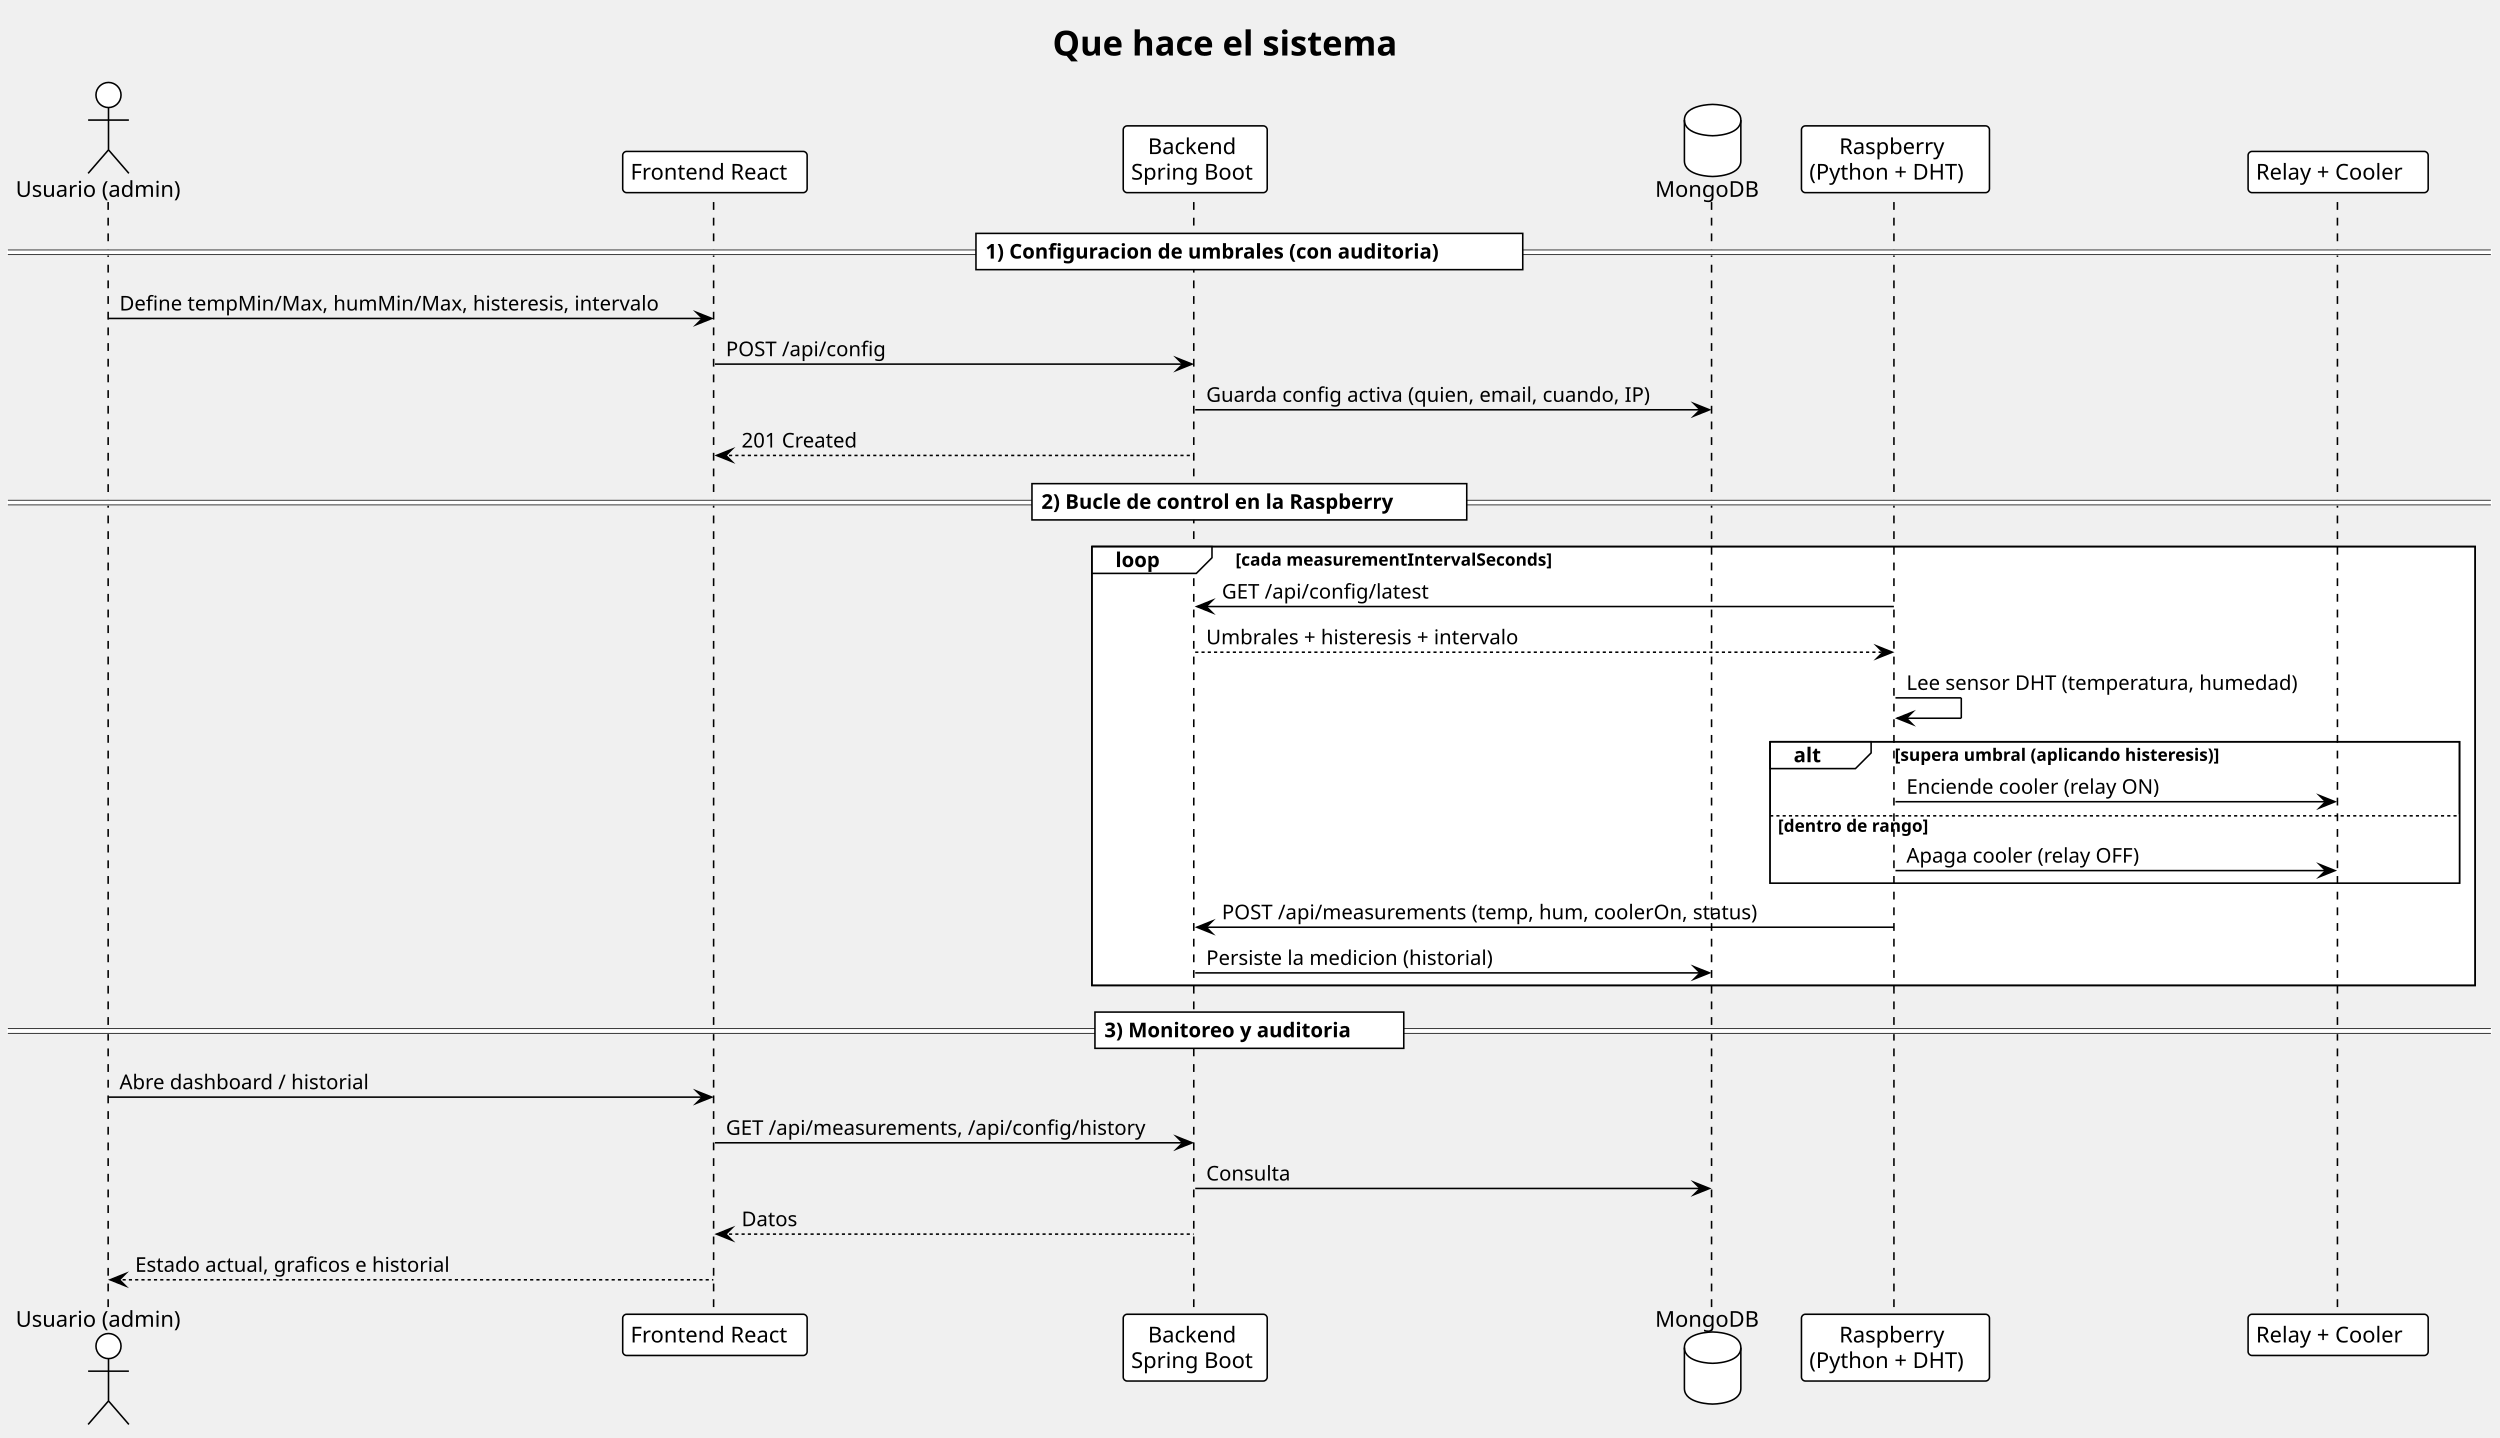
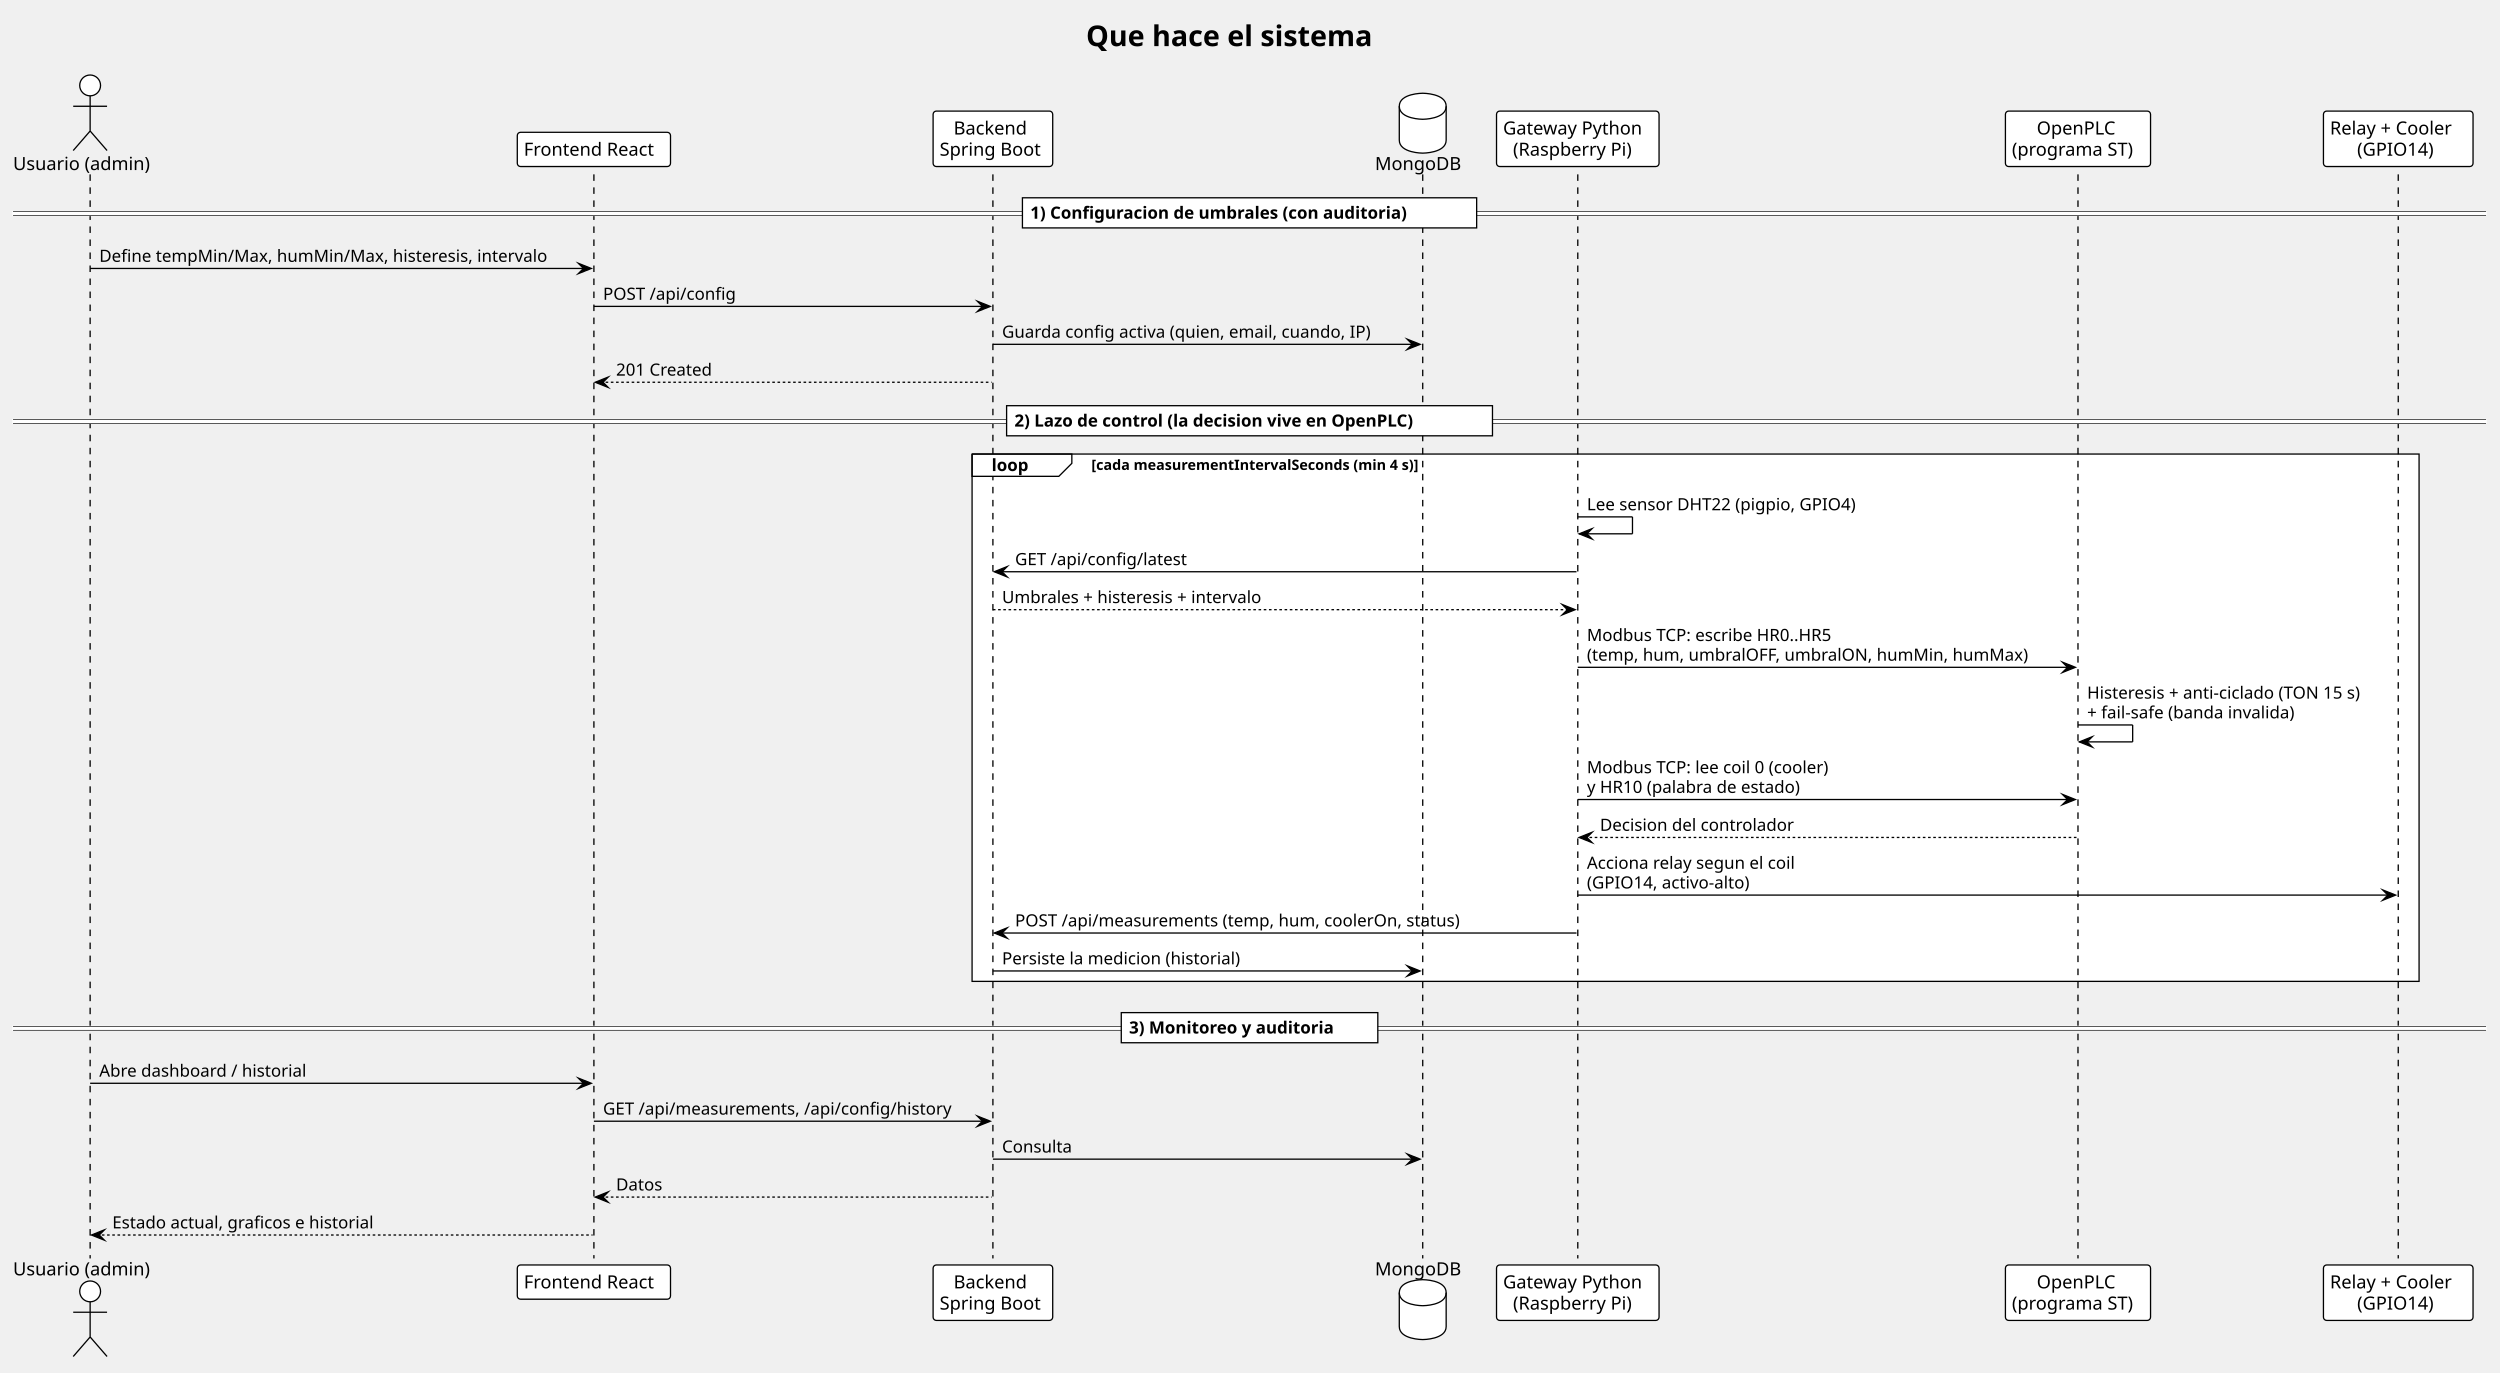
- <svg xmlns="http://www.w3.org/2000/svg" version="1.1" data-diagram-type="SEQUENCE" style="width:1595px;height:917px;background:#FFFFFF;" width="1595px" height="917px" viewBox="0 0 1595 917" zoomAndPan="magnify" preserveAspectRatio="none" contentStyleType="text/css">
+ <svg xmlns="http://www.w3.org/2000/svg" version="1.1" data-diagram-type="SEQUENCE" style="width:1920px;height:1054px;background:#FFFFFF;" width="1920px" height="1054px" viewBox="0 0 1920 1054" zoomAndPan="magnify" preserveAspectRatio="none" contentStyleType="text/css">
  <defs />
-   <g>
+   <g font-family="sans-serif" lengthAdjust="spacing">
    <g class="title" data-source-line="5">
-       <text x="671.523" y="35.421" fill="#000000" font-size="22" lengthAdjust="spacing" textLength="250.132" font-weight="700" font-family="Verdana">Que hace el sistema</text>
+       <text x="834.083" y="35.421" fill="#000" font-size="22" textLength="250.132" font-weight="700" font-family="Verdana">Que hace el sistema</text>
    </g>
-     <rect x="696.624" y="348.703" width="882.553" height="280" fill="#FFFFFF" style="stroke:#000000;stroke-width:1;" />
-     <rect x="1129.331" y="473.234" width="439.846" height="90.203" fill="#FFFFFF" style="stroke:#000000;stroke-width:1;" />
-     <rect x="1129.331" y="519.5" width="439.846" height="43.938" fill="#FFFFFF" style="stroke:none;stroke-width:1;" />
-     <g class="participant-lifeline" data-qualified-name="U" data-entity-uid="part1" id="part1-lifeline" data-source-line="7">
-       <g>
-         <rect x="65.222" y="128.906" width="8" height="705.594" fill="#000000" fill-opacity="0" />
-         <line x1="69" y1="128.906" x2="69" y2="834.5" style="stroke:#000000;stroke-width:1;stroke-dasharray:5,5;" />
-       </g>
+     <rect x="746.55" y="348.703" width="1111.301" height="404.992" fill="#FFF" style="stroke:#FFF;stroke-width:1;" />
+     <g>
+       <rect x="65.722" y="133.906" width="8" height="832.586" fill="#000" fill-opacity="0" />
+       <line x1="69.222" y1="133.906" x2="69.222" y2="966.492" style="stroke:#000;stroke-width:1;stroke-dasharray:5,5;" />
    </g>
-     <g class="participant-lifeline" data-qualified-name="FE" data-entity-uid="part2" id="part2-lifeline" data-source-line="8">
-       <g>
-         <rect x="452.118" y="128.906" width="8" height="705.594" fill="#000000" fill-opacity="0" />
-         <line x1="455.285" y1="128.906" x2="455.285" y2="834.5" style="stroke:#000000;stroke-width:1;stroke-dasharray:5,5;" />
-       </g>
+     <g>
+       <rect x="452.618" y="133.906" width="8" height="832.586" fill="#000" fill-opacity="0" />
+       <line x1="456.118" y1="133.906" x2="456.118" y2="966.492" style="stroke:#000;stroke-width:1;stroke-dasharray:5,5;" />
    </g>
-     <g class="participant-lifeline" data-qualified-name="API" data-entity-uid="part3" id="part3-lifeline" data-source-line="9">
-       <g>
-         <rect x="758.55" y="128.906" width="8" height="705.594" fill="#000000" fill-opacity="0" />
-         <line x1="761.624" y1="128.906" x2="761.624" y2="834.5" style="stroke:#000000;stroke-width:1;stroke-dasharray:5,5;" />
-       </g>
+     <g>
+       <rect x="759.05" y="133.906" width="8" height="832.586" fill="#000" fill-opacity="0" />
+       <line x1="762.55" y1="133.906" x2="762.55" y2="966.492" style="stroke:#000;stroke-width:1;stroke-dasharray:5,5;" />
    </g>
-     <g class="participant-lifeline" data-qualified-name="DB" data-entity-uid="part4" id="part4-lifeline" data-source-line="10">
-       <g>
-         <rect x="1088.653" y="128.906" width="8" height="705.594" fill="#000000" fill-opacity="0" />
-         <line x1="1091.976" y1="128.906" x2="1091.976" y2="834.5" style="stroke:#000000;stroke-width:1;stroke-dasharray:5,5;" />
-       </g>
+     <g>
+       <rect x="1089.153" y="133.906" width="8" height="832.586" fill="#000" fill-opacity="0" />
+       <line x1="1092.653" y1="133.906" x2="1092.653" y2="966.492" style="stroke:#000;stroke-width:1;stroke-dasharray:5,5;" />
    </g>
-     <g class="participant-lifeline" data-qualified-name="RPi" data-entity-uid="part5" id="part5-lifeline" data-source-line="11">
-       <g>
-         <rect x="1205.302" y="128.906" width="8" height="705.594" fill="#000000" fill-opacity="0" />
-         <line x1="1208.331" y1="128.906" x2="1208.331" y2="834.5" style="stroke:#000000;stroke-width:1;stroke-dasharray:5,5;" />
-       </g>
+     <g>
+       <rect x="1208.242" y="133.906" width="8" height="832.586" fill="#000" fill-opacity="0" />
+       <line x1="1211.742" y1="133.906" x2="1211.742" y2="966.492" style="stroke:#000;stroke-width:1;stroke-dasharray:5,5;" />
    </g>
-     <g class="participant-lifeline" data-qualified-name="HW" data-entity-uid="part6" id="part6-lifeline" data-source-line="12">
-       <g>
-         <rect x="1487.731" y="128.906" width="8" height="705.594" fill="#000000" fill-opacity="0" />
-         <line x1="1491.286" y1="128.906" x2="1491.286" y2="834.5" style="stroke:#000000;stroke-width:1;stroke-dasharray:5,5;" />
-       </g>
+     <g>
+       <rect x="1592.389" y="133.906" width="8" height="832.586" fill="#000" fill-opacity="0" />
+       <line x1="1595.889" y1="133.906" x2="1595.889" y2="966.492" style="stroke:#000;stroke-width:1;stroke-dasharray:5,5;" />
    </g>
-     <g class="participant participant-head" data-qualified-name="U" data-entity-uid="part1" id="part1-head" data-source-line="7">
-       <text x="10" y="125.605" fill="#000000" font-size="14" lengthAdjust="spacing" textLength="112.444" font-family="Verdana">Usuario (admin)</text>
-       <ellipse cx="69.222" cy="60.609" rx="8" ry="8" fill="#FFFFFF" style="stroke:#000000;stroke-width:1;" />
-       <path d="M69.222,68.609 L69.222,95.609 M56.222,76.609 L82.222,76.609 M69.222,95.609 L56.222,110.609 M69.222,95.609 L82.222,110.609" style="stroke:#000000;stroke-width:1;" fill="none" />
+     <g>
+       <rect x="1838.352" y="133.906" width="8" height="832.586" fill="#000" fill-opacity="0" />
+       <line x1="1841.852" y1="133.906" x2="1841.852" y2="966.492" style="stroke:#000;stroke-width:1;stroke-dasharray:5,5;" />
    </g>
-     <g class="participant participant-tail" data-qualified-name="U" data-entity-uid="part1" id="part1-tail" data-source-line="7">
-       <text x="10" y="846.495" fill="#000000" font-size="14" lengthAdjust="spacing" textLength="112.444" font-family="Verdana">Usuario (admin)</text>
-       <ellipse cx="69.222" cy="858.797" rx="8" ry="8" fill="#FFFFFF" style="stroke:#000000;stroke-width:1;" />
-       <path d="M69.222,866.797 L69.222,893.797 M56.222,874.797 L82.222,874.797 M69.222,893.797 L56.222,908.797 M69.222,893.797 L82.222,908.797" style="stroke:#000000;stroke-width:1;" fill="none" />
-     </g>
-     <g class="participant participant-head" data-qualified-name="FE" data-entity-uid="part2" id="part2-head" data-source-line="8">
-       <rect x="397.285" y="96.609" width="117.666" height="26.297" fill="#FFFFFF" style="stroke:#000000;stroke-width:1;" rx="2.5" ry="2.5" />
-       <text x="402.285" y="114.605" fill="#000000" font-size="14" lengthAdjust="spacing" textLength="107.666" font-family="Verdana">Frontend React</text>
-     </g>
-     <g class="participant participant-tail" data-qualified-name="FE" data-entity-uid="part2" id="part2-tail" data-source-line="8">
-       <rect x="397.285" y="838.5" width="117.666" height="26.297" fill="#FFFFFF" style="stroke:#000000;stroke-width:1;" rx="2.5" ry="2.5" />
-       <text x="402.285" y="856.495" fill="#000000" font-size="14" lengthAdjust="spacing" textLength="107.666" font-family="Verdana">Frontend React</text>
-     </g>
-     <g class="participant participant-head" data-qualified-name="API" data-entity-uid="part3" id="part3-head" data-source-line="9">
-       <rect x="716.624" y="80.312" width="91.853" height="42.594" fill="#FFFFFF" style="stroke:#000000;stroke-width:1;" rx="2.5" ry="2.5" />
-       <text x="732.37" y="98.308" fill="#000000" font-size="14" lengthAdjust="spacing" textLength="60.361" font-family="Verdana">Backend</text>
-       <text x="721.624" y="114.605" fill="#000000" font-size="14" lengthAdjust="spacing" textLength="81.853" font-family="Verdana">Spring Boot</text>
-     </g>
-     <g class="participant participant-tail" data-qualified-name="API" data-entity-uid="part3" id="part3-tail" data-source-line="9">
-       <rect x="716.624" y="838.5" width="91.853" height="42.594" fill="#FFFFFF" style="stroke:#000000;stroke-width:1;" rx="2.5" ry="2.5" />
-       <text x="732.37" y="856.495" fill="#000000" font-size="14" lengthAdjust="spacing" textLength="60.361" font-family="Verdana">Backend</text>
-       <text x="721.624" y="872.792" fill="#000000" font-size="14" lengthAdjust="spacing" textLength="81.853" font-family="Verdana">Spring Boot</text>
-     </g>
-     <g class="participant participant-head" data-qualified-name="DB" data-entity-uid="part4" id="part4-head" data-source-line="10">
-       <text x="1055.976" y="125.605" fill="#000000" font-size="14" lengthAdjust="spacing" textLength="67.355" font-family="Verdana">MongoDB</text>
-       <path d="M1074.653,76.609 C1074.653,66.609 1092.653,66.609 1092.653,66.609 C1092.653,66.609 1110.653,66.609 1110.653,76.609 L1110.653,102.609 C1110.653,112.609 1092.653,112.609 1092.653,112.609 C1092.653,112.609 1074.653,112.609 1074.653,102.609 L1074.653,76.609" style="stroke:#000000;stroke-width:1;" fill="#FFFFFF" />
-       <path d="M1074.653,76.609 C1074.653,86.609 1092.653,86.609 1092.653,86.609 C1092.653,86.609 1110.653,86.609 1110.653,76.609" style="stroke:#000000;stroke-width:1;" fill="none" />
-     </g>
-     <g class="participant participant-tail" data-qualified-name="DB" data-entity-uid="part4" id="part4-tail" data-source-line="10">
-       <text x="1055.976" y="846.495" fill="#000000" font-size="14" lengthAdjust="spacing" textLength="67.355" font-family="Verdana">MongoDB</text>
-       <path d="M1074.653,859.797 C1074.653,849.797 1092.653,849.797 1092.653,849.797 C1092.653,849.797 1110.653,849.797 1110.653,859.797 L1110.653,885.797 C1110.653,895.797 1092.653,895.797 1092.653,895.797 C1092.653,895.797 1074.653,895.797 1074.653,885.797 L1074.653,859.797" style="stroke:#000000;stroke-width:1;" fill="#FFFFFF" />
-       <path d="M1074.653,859.797 C1074.653,869.797 1092.653,869.797 1092.653,869.797 C1092.653,869.797 1110.653,869.797 1110.653,859.797" style="stroke:#000000;stroke-width:1;" fill="none" />
-     </g>
-     <g class="participant participant-head" data-qualified-name="RPi" data-entity-uid="part5" id="part5-head" data-source-line="11">
-       <rect x="1149.331" y="80.312" width="119.942" height="42.594" fill="#FFFFFF" style="stroke:#000000;stroke-width:1;" rx="2.5" ry="2.5" />
-       <text x="1173.41" y="98.308" fill="#000000" font-size="14" lengthAdjust="spacing" textLength="71.784" font-family="Verdana">Raspberry</text>
-       <text x="1154.331" y="114.605" fill="#000000" font-size="14" lengthAdjust="spacing" textLength="109.942" font-family="Verdana">(Python + DHT)</text>
-     </g>
-     <g class="participant participant-tail" data-qualified-name="RPi" data-entity-uid="part5" id="part5-tail" data-source-line="11">
-       <rect x="1149.331" y="838.5" width="119.942" height="42.594" fill="#FFFFFF" style="stroke:#000000;stroke-width:1;" rx="2.5" ry="2.5" />
-       <text x="1173.41" y="856.495" fill="#000000" font-size="14" lengthAdjust="spacing" textLength="71.784" font-family="Verdana">Raspberry</text>
-       <text x="1154.331" y="872.792" fill="#000000" font-size="14" lengthAdjust="spacing" textLength="109.942" font-family="Verdana">(Python + DHT)</text>
-     </g>
-     <g class="participant participant-head" data-qualified-name="HW" data-entity-uid="part6" id="part6-head" data-source-line="12">
-       <rect x="1434.286" y="96.609" width="114.891" height="26.297" fill="#FFFFFF" style="stroke:#000000;stroke-width:1;" rx="2.5" ry="2.5" />
-       <text x="1439.286" y="114.605" fill="#000000" font-size="14" lengthAdjust="spacing" textLength="104.891" font-family="Verdana">Relay + Cooler</text>
-     </g>
-     <g class="participant participant-tail" data-qualified-name="HW" data-entity-uid="part6" id="part6-tail" data-source-line="12">
-       <rect x="1434.286" y="838.5" width="114.891" height="26.297" fill="#FFFFFF" style="stroke:#000000;stroke-width:1;" rx="2.5" ry="2.5" />
-       <text x="1439.286" y="856.495" fill="#000000" font-size="14" lengthAdjust="spacing" textLength="104.891" font-family="Verdana">Relay + Cooler</text>
-     </g>
-     <rect x="5" y="159.473" width="1584.177" height="3" fill="#FFFFFF" style="stroke:#FFFFFF;stroke-width:1;" />
-     <line x1="5" y1="159.473" x2="1589.177" y2="159.473" style="stroke:#000000;stroke-width:0.5;" />
-     <line x1="5" y1="162.473" x2="1589.177" y2="162.473" style="stroke:#000000;stroke-width:0.5;" />
-     <rect x="622.666" y="148.906" width="348.845" height="23.133" fill="#FFFFFF" style="stroke:#000000;stroke-width:1;" />
-     <text x="628.666" y="164.973" fill="#000000" font-size="13" lengthAdjust="spacing" textLength="330.319" font-weight="700" font-family="Verdana">1) Configuracion de umbrales (con auditoria)</text>
-     <g class="message" data-entity-1="part1" data-entity-2="part2" id="msg1" data-source-line="15">
-       <polygon points="444.118,199.172,454.118,203.172,444.118,207.172,448.118,203.172" fill="#000000" style="stroke:#000000;stroke-width:1;stroke-linejoin:miter;stroke-miterlimit:10;" />
-       <line x1="69.222" y1="203.172" x2="450.118" y2="203.172" style="stroke:#000000;stroke-width:1;" />
-       <text x="76.222" y="198.106" fill="#000000" font-size="13" lengthAdjust="spacing" textLength="362.896" font-family="Verdana">Define tempMin/Max, humMin/Max, histeresis, intervalo</text>
-     </g>
-     <g class="message" data-entity-1="part2" data-entity-2="part3" id="msg2" data-source-line="16">
-       <polygon points="750.55,228.305,760.55,232.305,750.55,236.305,754.55,232.305" fill="#000000" style="stroke:#000000;stroke-width:1;stroke-linejoin:miter;stroke-miterlimit:10;" />
-       <line x1="456.118" y1="232.305" x2="756.55" y2="232.305" style="stroke:#000000;stroke-width:1;" />
-       <text x="463.118" y="227.239" fill="#000000" font-size="13" lengthAdjust="spacing" textLength="106.768" font-family="Verdana">POST /api/config</text>
-     </g>
-     <g class="message" data-entity-1="part3" data-entity-2="part4" id="msg3" data-source-line="17">
-       <polygon points="1080.653,257.438,1090.653,261.438,1080.653,265.438,1084.653,261.438" fill="#000000" style="stroke:#000000;stroke-width:1;stroke-linejoin:miter;stroke-miterlimit:10;" />
-       <line x1="762.55" y1="261.438" x2="1086.653" y2="261.438" style="stroke:#000000;stroke-width:1;" />
-       <text x="769.55" y="256.372" fill="#000000" font-size="13" lengthAdjust="spacing" textLength="306.103" font-family="Verdana">Guarda config activa (quien, email, cuando, IP)</text>
-     </g>
-     <g class="message" data-entity-1="part3" data-entity-2="part2" id="msg4" data-source-line="18">
-       <polygon points="467.118,286.57,457.118,290.57,467.118,294.57,463.118,290.57" fill="#000000" style="stroke:#000000;stroke-width:1;stroke-linejoin:miter;stroke-miterlimit:10;" />
-       <line x1="461.118" y1="290.57" x2="761.55" y2="290.57" style="stroke:#000000;stroke-width:1;stroke-dasharray:2,2;" />
-       <text x="473.118" y="285.504" fill="#000000" font-size="13" lengthAdjust="spacing" textLength="80.679" font-family="Verdana">201 Created</text>
-     </g>
-     <rect x="5" y="319.137" width="1584.177" height="3" fill="#FFFFFF" style="stroke:#FFFFFF;stroke-width:1;" />
-     <line x1="5" y1="319.137" x2="1589.177" y2="319.137" style="stroke:#000000;stroke-width:0.5;" />
-     <line x1="5" y1="322.137" x2="1589.177" y2="322.137" style="stroke:#000000;stroke-width:0.5;" />
-     <rect x="658.397" y="308.57" width="277.383" height="23.133" fill="#FFFFFF" style="stroke:#000000;stroke-width:1;" />
-     <text x="664.397" y="324.637" fill="#000000" font-size="13" lengthAdjust="spacing" textLength="258.857" font-weight="700" font-family="Verdana">2) Bucle de control en la Raspberry</text>
-     <path d="M696.624,348.703 L773.248,348.703 L773.248,355.836 L763.248,365.836 L696.624,365.836 L696.624,348.703" style="stroke:#000000;stroke-width:1;" fill="#FFFFFF" />
-     <rect x="696.624" y="348.703" width="882.553" height="280" fill="none" style="stroke:#000000;stroke-width:1;" />
-     <text x="711.624" y="361.77" fill="#000000" font-size="13" lengthAdjust="spacing" textLength="31.624" font-weight="700" font-family="Verdana">loop</text>
-     <text x="788.248" y="360.914" fill="#000000" font-size="11" lengthAdjust="spacing" textLength="228.889" font-weight="700" font-family="Verdana">[cada measurementIntervalSeconds]</text>
-     <g class="message" data-entity-1="part5" data-entity-2="part3" id="msg5" data-source-line="22">
-       <polygon points="773.55,382.969,763.55,386.969,773.55,390.969,769.55,386.969" fill="#000000" style="stroke:#000000;stroke-width:1;stroke-linejoin:miter;stroke-miterlimit:10;" />
-       <line x1="767.55" y1="386.969" x2="1208.302" y2="386.969" style="stroke:#000000;stroke-width:1;" />
-       <text x="779.55" y="381.903" fill="#000000" font-size="13" lengthAdjust="spacing" textLength="139.655" font-family="Verdana">GET /api/config/latest</text>
-     </g>
-     <g class="message" data-entity-1="part3" data-entity-2="part5" id="msg6" data-source-line="23">
-       <polygon points="1197.302,412.102,1207.302,416.102,1197.302,420.102,1201.302,416.102" fill="#000000" style="stroke:#000000;stroke-width:1;stroke-linejoin:miter;stroke-miterlimit:10;" />
-       <line x1="762.55" y1="416.102" x2="1203.302" y2="416.102" style="stroke:#000000;stroke-width:1;stroke-dasharray:2,2;" />
-       <text x="769.55" y="411.036" fill="#000000" font-size="13" lengthAdjust="spacing" textLength="220.175" font-family="Verdana">Umbrales + histeresis + intervalo</text>
-     </g>
-     <g class="message" data-entity-1="part5" data-entity-2="part5" id="msg7" data-source-line="24">
-       <line x1="1209.302" y1="445.234" x2="1251.302" y2="445.234" style="stroke:#000000;stroke-width:1;" />
-       <line x1="1251.302" y1="445.234" x2="1251.302" y2="458.234" style="stroke:#000000;stroke-width:1;" />
-       <line x1="1210.302" y1="458.234" x2="1251.302" y2="458.234" style="stroke:#000000;stroke-width:1;" />
-       <polygon points="1220.302,454.234,1210.302,458.234,1220.302,462.234,1216.302,458.234" fill="#000000" style="stroke:#000000;stroke-width:1;stroke-linejoin:miter;stroke-miterlimit:10;" />
-       <text x="1216.302" y="440.168" fill="#000000" font-size="13" lengthAdjust="spacing" textLength="268.43" font-family="Verdana">Lee sensor DHT (temperatura, humedad)</text>
-     </g>
-     <path d="M1129.331,473.234 L1193.773,473.234 L1193.773,480.367 L1183.773,490.367 L1129.331,490.367 L1129.331,473.234" style="stroke:#000000;stroke-width:1;" fill="#FFFFFF" />
-     <rect x="1129.331" y="473.234" width="439.846" height="90.203" fill="none" style="stroke:#000000;stroke-width:1;" />
-     <text x="1144.331" y="486.301" fill="#000000" font-size="13" lengthAdjust="spacing" textLength="19.443" font-weight="700" font-family="Verdana">alt</text>
-     <text x="1208.773" y="485.445" fill="#000000" font-size="11" lengthAdjust="spacing" textLength="238.606" font-weight="700" font-family="Verdana">[supera umbral (aplicando histeresis)]</text>
-     <g class="message" data-entity-1="part5" data-entity-2="part6" id="msg8" data-source-line="26">
-       <polygon points="1479.731,507.5,1489.731,511.5,1479.731,515.5,1483.731,511.5" fill="#000000" style="stroke:#000000;stroke-width:1;stroke-linejoin:miter;stroke-miterlimit:10;" />
-       <line x1="1209.302" y1="511.5" x2="1485.731" y2="511.5" style="stroke:#000000;stroke-width:1;" />
-       <text x="1216.302" y="506.434" fill="#000000" font-size="13" lengthAdjust="spacing" textLength="174.821" font-family="Verdana">Enciende cooler (relay ON)</text>
-     </g>
-     <line x1="1129.331" y1="520.5" x2="1569.177" y2="520.5" style="stroke:#000000;stroke-width:1;stroke-dasharray:2,2;" />
-     <text x="1134.331" y="530.71" fill="#000000" font-size="11" lengthAdjust="spacing" textLength="110.564" font-weight="700" font-family="Verdana">[dentro de rango]</text>
-     <g class="message" data-entity-1="part5" data-entity-2="part6" id="msg9" data-source-line="28">
-       <polygon points="1479.731,551.438,1489.731,555.438,1479.731,559.438,1483.731,555.438" fill="#000000" style="stroke:#000000;stroke-width:1;stroke-linejoin:miter;stroke-miterlimit:10;" />
-       <line x1="1209.302" y1="555.438" x2="1485.731" y2="555.438" style="stroke:#000000;stroke-width:1;" />
-       <text x="1216.302" y="550.372" fill="#000000" font-size="13" lengthAdjust="spacing" textLength="161.681" font-family="Verdana">Apaga cooler (relay OFF)</text>
-     </g>
-     <g class="message" data-entity-1="part5" data-entity-2="part3" id="msg10" data-source-line="30">
-       <polygon points="773.55,587.57,763.55,591.57,773.55,595.57,769.55,591.57" fill="#000000" style="stroke:#000000;stroke-width:1;stroke-linejoin:miter;stroke-miterlimit:10;" />
-       <line x1="767.55" y1="591.57" x2="1208.302" y2="591.57" style="stroke:#000000;stroke-width:1;" />
-       <text x="779.55" y="586.504" fill="#000000" font-size="13" lengthAdjust="spacing" textLength="365.39" font-family="Verdana">POST /api/measurements (temp, hum, coolerOn, status)</text>
-     </g>
-     <g class="message" data-entity-1="part3" data-entity-2="part4" id="msg11" data-source-line="31">
-       <polygon points="1080.653,616.703,1090.653,620.703,1080.653,624.703,1084.653,620.703" fill="#000000" style="stroke:#000000;stroke-width:1;stroke-linejoin:miter;stroke-miterlimit:10;" />
-       <line x1="762.55" y1="620.703" x2="1086.653" y2="620.703" style="stroke:#000000;stroke-width:1;" />
-       <text x="769.55" y="615.637" fill="#000000" font-size="13" lengthAdjust="spacing" textLength="197.241" font-family="Verdana">Persiste la medicion (historial)</text>
-     </g>
-     <rect x="5" y="656.269" width="1584.177" height="3" fill="#FFFFFF" style="stroke:#FFFFFF;stroke-width:1;" />
-     <line x1="5" y1="656.269" x2="1589.177" y2="656.269" style="stroke:#000000;stroke-width:0.5;" />
-     <line x1="5" y1="659.269" x2="1589.177" y2="659.269" style="stroke:#000000;stroke-width:0.5;" />
-     <rect x="698.577" y="645.703" width="197.022" height="23.133" fill="#FFFFFF" style="stroke:#000000;stroke-width:1;" />
-     <text x="704.577" y="661.77" fill="#000000" font-size="13" lengthAdjust="spacing" textLength="178.496" font-weight="700" font-family="Verdana">3) Monitoreo y auditoria</text>
-     <g class="message" data-entity-1="part1" data-entity-2="part2" id="msg12" data-source-line="35">
-       <polygon points="444.118,695.969,454.118,699.969,444.118,703.969,448.118,699.969" fill="#000000" style="stroke:#000000;stroke-width:1;stroke-linejoin:miter;stroke-miterlimit:10;" />
-       <line x1="69.222" y1="699.969" x2="450.118" y2="699.969" style="stroke:#000000;stroke-width:1;" />
-       <text x="76.222" y="694.903" fill="#000000" font-size="13" lengthAdjust="spacing" textLength="168.473" font-family="Verdana">Abre dashboard / historial</text>
-     </g>
-     <g class="message" data-entity-1="part2" data-entity-2="part3" id="msg13" data-source-line="36">
-       <polygon points="750.55,725.102,760.55,729.102,750.55,733.102,754.55,729.102" fill="#000000" style="stroke:#000000;stroke-width:1;stroke-linejoin:miter;stroke-miterlimit:10;" />
-       <line x1="456.118" y1="729.102" x2="756.55" y2="729.102" style="stroke:#000000;stroke-width:1;" />
-       <text x="463.118" y="724.036" fill="#000000" font-size="13" lengthAdjust="spacing" textLength="282.433" font-family="Verdana">GET /api/measurements, /api/config/history</text>
-     </g>
-     <g class="message" data-entity-1="part3" data-entity-2="part4" id="msg14" data-source-line="37">
-       <polygon points="1080.653,754.234,1090.653,758.234,1080.653,762.234,1084.653,758.234" fill="#000000" style="stroke:#000000;stroke-width:1;stroke-linejoin:miter;stroke-miterlimit:10;" />
-       <line x1="762.55" y1="758.234" x2="1086.653" y2="758.234" style="stroke:#000000;stroke-width:1;" />
-       <text x="769.55" y="753.168" fill="#000000" font-size="13" lengthAdjust="spacing" textLength="56.958" font-family="Verdana">Consulta</text>
-     </g>
-     <g class="message" data-entity-1="part3" data-entity-2="part2" id="msg15" data-source-line="38">
-       <polygon points="467.118,783.367,457.118,787.367,467.118,791.367,463.118,787.367" fill="#000000" style="stroke:#000000;stroke-width:1;stroke-linejoin:miter;stroke-miterlimit:10;" />
-       <line x1="461.118" y1="787.367" x2="761.55" y2="787.367" style="stroke:#000000;stroke-width:1;stroke-dasharray:2,2;" />
-       <text x="473.118" y="782.301" fill="#000000" font-size="13" lengthAdjust="spacing" textLength="37.8" font-family="Verdana">Datos</text>
-     </g>
-     <g class="message" data-entity-1="part2" data-entity-2="part1" id="msg16" data-source-line="39">
-       <polygon points="80.222,812.5,70.222,816.5,80.222,820.5,76.222,816.5" fill="#000000" style="stroke:#000000;stroke-width:1;stroke-linejoin:miter;stroke-miterlimit:10;" />
-       <line x1="74.222" y1="816.5" x2="455.118" y2="816.5" style="stroke:#000000;stroke-width:1;stroke-dasharray:2,2;" />
-       <text x="86.222" y="811.434" fill="#000000" font-size="13" lengthAdjust="spacing" textLength="216.779" font-family="Verdana">Estado actual, graficos e historial</text>
-     </g>
+     <text x="10" y="130.604" fill="#000" font-size="14" textLength="112.444" font-family="Verdana">Usuario (admin)</text>
+     <ellipse cx="69.222" cy="65.609" rx="8" ry="8" fill="#FFF" style="stroke:#000;stroke-width:1;" />
+     <path d="M69.222,73.609 L69.222,100.609 M56.222,81.609 L82.222,81.609 M69.222,100.609 L56.222,115.609 M69.222,100.609 L82.222,115.609" style="stroke:#000;stroke-width:1;" fill="none" />
+     <rect x="397.285" y="101.609" width="117.666" height="26.297" fill="#FFF" style="stroke:#000;stroke-width:1;" rx="2.5" ry="2.5" />
+     <text x="402.285" y="119.604" fill="#000" font-size="14" textLength="107.666" font-family="Verdana">Frontend React</text>
+     <rect x="716.624" y="85.313" width="91.854" height="42.594" fill="#FFF" style="stroke:#000;stroke-width:1;" rx="2.5" ry="2.5" />
+     <text x="732.37" y="103.308" fill="#000" font-size="14" textLength="60.361" font-family="Verdana">Backend</text>
+     <text x="721.624" y="119.604" fill="#000" font-size="14" textLength="81.854" font-family="Verdana">Spring Boot</text>
+     <text x="1055.976" y="130.604" fill="#000" font-size="14" textLength="67.354" font-family="Verdana">MongoDB</text>
+     <path d="M1074.653,81.609 C1074.653,71.609 1092.653,71.609 1092.653,71.609 C1092.653,71.609 1110.653,71.609 1110.653,81.609 L1110.653,107.609 C1110.653,117.609 1092.653,117.609 1092.653,117.609 C1092.653,117.609 1074.653,117.609 1074.653,107.609 L1074.653,81.609" style="stroke:#000;stroke-width:1;" fill="#FFF" />
+     <path d="M1074.653,81.609 C1074.653,91.609 1092.653,91.609 1092.653,91.609 C1092.653,91.609 1110.653,91.609 1110.653,81.609" style="stroke:#000;stroke-width:1;" fill="none" />
+     <rect x="1149.331" y="85.313" width="124.823" height="42.594" fill="#FFF" style="stroke:#000;stroke-width:1;" rx="2.5" ry="2.5" />
+     <text x="1154.331" y="103.308" fill="#000" font-size="14" textLength="114.823" font-family="Verdana">Gateway Python</text>
+     <text x="1161.997" y="119.604" fill="#000" font-size="14" textLength="99.49" font-family="Verdana">(Raspberry Pi)</text>
+     <rect x="1540.16" y="85.313" width="111.459" height="42.594" fill="#FFF" style="stroke:#000;stroke-width:1;" rx="2.5" ry="2.5" />
+     <text x="1564.184" y="103.308" fill="#000" font-size="14" textLength="63.41" font-family="Verdana">OpenPLC</text>
+     <text x="1545.16" y="119.604" fill="#000" font-size="14" textLength="101.459" font-family="Verdana">(programa ST)</text>
+     <rect x="1784.406" y="85.313" width="114.891" height="42.594" fill="#FFF" style="stroke:#000;stroke-width:1;" rx="2.5" ry="2.5" />
+     <text x="1789.406" y="103.308" fill="#000" font-size="14" textLength="104.891" font-family="Verdana">Relay + Cooler</text>
+     <text x="1810.263" y="119.604" fill="#000" font-size="14" textLength="63.178" font-family="Verdana">(GPIO14)</text>
+     <text x="10" y="979.487" fill="#000" font-size="14" textLength="112.444" font-family="Verdana">Usuario (admin)</text>
+     <ellipse cx="69.222" cy="991.789" rx="8" ry="8" fill="#FFF" style="stroke:#000;stroke-width:1;" />
+     <path d="M69.222,999.789 L69.222,1026.789 M56.222,1007.789 L82.222,1007.789 M69.222,1026.789 L56.222,1041.789 M69.222,1026.789 L82.222,1041.789" style="stroke:#000;stroke-width:1;" fill="none" />
+     <rect x="397.285" y="971.492" width="117.666" height="26.297" fill="#FFF" style="stroke:#000;stroke-width:1;" rx="2.5" ry="2.5" />
+     <text x="402.285" y="989.487" fill="#000" font-size="14" textLength="107.666" font-family="Verdana">Frontend React</text>
+     <rect x="716.624" y="971.492" width="91.854" height="42.594" fill="#FFF" style="stroke:#000;stroke-width:1;" rx="2.5" ry="2.5" />
+     <text x="732.37" y="989.487" fill="#000" font-size="14" textLength="60.361" font-family="Verdana">Backend</text>
+     <text x="721.624" y="1005.784" fill="#000" font-size="14" textLength="81.854" font-family="Verdana">Spring Boot</text>
+     <text x="1055.976" y="979.487" fill="#000" font-size="14" textLength="67.354" font-family="Verdana">MongoDB</text>
+     <path d="M1074.653,992.789 C1074.653,982.789 1092.653,982.789 1092.653,982.789 C1092.653,982.789 1110.653,982.789 1110.653,992.789 L1110.653,1018.789 C1110.653,1028.789 1092.653,1028.789 1092.653,1028.789 C1092.653,1028.789 1074.653,1028.789 1074.653,1018.789 L1074.653,992.789" style="stroke:#000;stroke-width:1;" fill="#FFF" />
+     <path d="M1074.653,992.789 C1074.653,1002.789 1092.653,1002.789 1092.653,1002.789 C1092.653,1002.789 1110.653,1002.789 1110.653,992.789" style="stroke:#000;stroke-width:1;" fill="none" />
+     <rect x="1149.331" y="971.492" width="124.823" height="42.594" fill="#FFF" style="stroke:#000;stroke-width:1;" rx="2.5" ry="2.5" />
+     <text x="1154.331" y="989.487" fill="#000" font-size="14" textLength="114.823" font-family="Verdana">Gateway Python</text>
+     <text x="1161.997" y="1005.784" fill="#000" font-size="14" textLength="99.49" font-family="Verdana">(Raspberry Pi)</text>
+     <rect x="1540.16" y="971.492" width="111.459" height="42.594" fill="#FFF" style="stroke:#000;stroke-width:1;" rx="2.5" ry="2.5" />
+     <text x="1564.184" y="989.487" fill="#000" font-size="14" textLength="63.41" font-family="Verdana">OpenPLC</text>
+     <text x="1545.16" y="1005.784" fill="#000" font-size="14" textLength="101.459" font-family="Verdana">(programa ST)</text>
+     <rect x="1784.406" y="971.492" width="114.891" height="42.594" fill="#FFF" style="stroke:#000;stroke-width:1;" rx="2.5" ry="2.5" />
+     <text x="1789.406" y="989.487" fill="#000" font-size="14" textLength="104.891" font-family="Verdana">Relay + Cooler</text>
+     <text x="1810.263" y="1005.784" fill="#000" font-size="14" textLength="63.178" font-family="Verdana">(GPIO14)</text>
+     <rect x="10" y="162.473" width="1899.297" height="3" fill="#FFF" style="stroke:#FFF;stroke-width:1;" />
+     <line x1="10" y1="162.473" x2="1909.297" y2="162.473" style="stroke:#000;stroke-width:0.5;" />
+     <line x1="10" y1="165.473" x2="1909.297" y2="165.473" style="stroke:#000;stroke-width:0.5;" />
+     <rect x="785.226" y="151.906" width="348.845" height="23.133" fill="#FFF" style="stroke:#000;stroke-width:1;" />
+     <text x="791.226" y="167.973" fill="#000" font-size="13" textLength="330.319" font-weight="700" font-family="Verdana">1) Configuracion de umbrales (con auditoria)</text>
+     <polygon points="444.118,202.172,454.118,206.172,444.118,210.172,448.118,206.172" fill="#000" style="stroke:#000;stroke-width:1;stroke-linejoin:miter;stroke-miterlimit:10;" />
+     <line x1="69.222" y1="206.172" x2="450.118" y2="206.172" style="stroke:#000;stroke-width:1;" />
+     <text x="76.222" y="201.106" fill="#000" font-size="13" textLength="362.896" font-family="Verdana">Define tempMin/Max, humMin/Max, histeresis, intervalo</text>
+     <polygon points="750.55,231.305,760.55,235.305,750.55,239.305,754.55,235.305" fill="#000" style="stroke:#000;stroke-width:1;stroke-linejoin:miter;stroke-miterlimit:10;" />
+     <line x1="456.118" y1="235.305" x2="756.55" y2="235.305" style="stroke:#000;stroke-width:1;" />
+     <text x="463.118" y="230.239" fill="#000" font-size="13" textLength="106.768" font-family="Verdana">POST /api/config</text>
+     <polygon points="1080.653,260.438,1090.653,264.438,1080.653,268.438,1084.653,264.438" fill="#000" style="stroke:#000;stroke-width:1;stroke-linejoin:miter;stroke-miterlimit:10;" />
+     <line x1="762.55" y1="264.438" x2="1086.653" y2="264.438" style="stroke:#000;stroke-width:1;" />
+     <text x="769.55" y="259.372" fill="#000" font-size="13" textLength="306.103" font-family="Verdana">Guarda config activa (quien, email, cuando, IP)</text>
+     <polygon points="467.118,289.57,457.118,293.57,467.118,297.57,463.118,293.57" fill="#000" style="stroke:#000;stroke-width:1;stroke-linejoin:miter;stroke-miterlimit:10;" />
+     <line x1="461.118" y1="293.57" x2="761.55" y2="293.57" style="stroke:#000;stroke-width:1;stroke-dasharray:2,2;" />
+     <text x="473.118" y="288.504" fill="#000" font-size="13" textLength="80.679" font-family="Verdana">201 Created</text>
+     <rect x="10" y="322.137" width="1899.297" height="3" fill="#FFF" style="stroke:#FFF;stroke-width:1;" />
+     <line x1="10" y1="322.137" x2="1909.297" y2="322.137" style="stroke:#000;stroke-width:0.5;" />
+     <line x1="10" y1="325.137" x2="1909.297" y2="325.137" style="stroke:#000;stroke-width:0.5;" />
+     <rect x="773.073" y="311.57" width="373.15" height="23.133" fill="#FFF" style="stroke:#000;stroke-width:1;" />
+     <text x="779.073" y="327.637" fill="#000" font-size="13" textLength="354.625" font-weight="700" font-family="Verdana">2) Lazo de control (la decision vive en OpenPLC)</text>
+     <path d="M746.55,348.703 L823.174,348.703 L823.174,355.836 L813.174,365.836 L746.55,365.836 L746.55,348.703" style="stroke:#000;stroke-width:1;" fill="#FFF" />
+     <rect x="746.55" y="348.703" width="1111.301" height="404.992" fill="none" style="stroke:#000;stroke-width:1;" />
+     <text x="761.55" y="361.77" fill="#000" font-size="13" textLength="31.624" font-weight="700" font-family="Verdana">loop</text>
+     <text x="838.174" y="360.914" fill="#000" font-size="11" textLength="287.697" font-weight="700" font-family="Verdana">[cada measurementIntervalSeconds (min 4 s)]</text>
+     <line x1="1211.742" y1="396.969" x2="1253.742" y2="396.969" style="stroke:#000;stroke-width:1;" />
+     <line x1="1253.742" y1="396.969" x2="1253.742" y2="409.969" style="stroke:#000;stroke-width:1;" />
+     <line x1="1212.742" y1="409.969" x2="1253.742" y2="409.969" style="stroke:#000;stroke-width:1;" />
+     <polygon points="1222.742,405.969,1212.742,409.969,1222.742,413.969,1218.742,409.969" fill="#000" style="stroke:#000;stroke-width:1;stroke-linejoin:miter;stroke-miterlimit:10;" />
+     <text x="1218.742" y="391.903" fill="#000" font-size="13" textLength="221.578" font-family="Verdana">Lee sensor DHT22 (pigpio, GPIO4)</text>
+     <polygon points="773.55,435.102,763.55,439.102,773.55,443.102,769.55,439.102" fill="#000" style="stroke:#000;stroke-width:1;stroke-linejoin:miter;stroke-miterlimit:10;" />
+     <line x1="767.55" y1="439.102" x2="1210.742" y2="439.102" style="stroke:#000;stroke-width:1;" />
+     <text x="779.55" y="434.036" fill="#000" font-size="13" textLength="139.655" font-family="Verdana">GET /api/config/latest</text>
+     <polygon points="1199.742,464.234,1209.742,468.234,1199.742,472.234,1203.742,468.234" fill="#000" style="stroke:#000;stroke-width:1;stroke-linejoin:miter;stroke-miterlimit:10;" />
+     <line x1="762.55" y1="468.234" x2="1205.742" y2="468.234" style="stroke:#000;stroke-width:1;stroke-dasharray:2,2;" />
+     <text x="769.55" y="463.168" fill="#000" font-size="13" textLength="220.175" font-family="Verdana">Umbrales + histeresis + intervalo</text>
+     <polygon points="1583.889,508.5,1593.889,512.5,1583.889,516.5,1587.889,512.5" fill="#000" style="stroke:#000;stroke-width:1;stroke-linejoin:miter;stroke-miterlimit:10;" />
+     <line x1="1211.742" y1="512.5" x2="1589.889" y2="512.5" style="stroke:#000;stroke-width:1;" />
+     <text x="1218.742" y="492.301" fill="#000" font-size="13" textLength="201.868" font-family="Verdana">Modbus TCP: escribe HR0..HR5</text>
+     <text x="1218.742" y="507.434" fill="#000" font-size="13" textLength="360.147" font-family="Verdana">(temp, hum, umbralOFF, umbralON, humMin, humMax)</text>
+     <line x1="1595.889" y1="556.766" x2="1637.889" y2="556.766" style="stroke:#000;stroke-width:1;" />
+     <line x1="1637.889" y1="556.766" x2="1637.889" y2="569.766" style="stroke:#000;stroke-width:1;" />
+     <line x1="1596.889" y1="569.766" x2="1637.889" y2="569.766" style="stroke:#000;stroke-width:1;" />
+     <polygon points="1606.889,565.766,1596.889,569.766,1606.889,573.766,1602.889,569.766" fill="#000" style="stroke:#000;stroke-width:1;stroke-linejoin:miter;stroke-miterlimit:10;" />
+     <text x="1602.889" y="536.567" fill="#000" font-size="13" textLength="231.962" font-family="Verdana">Histeresis + anti-ciclado (TON 15 s)</text>
+     <text x="1602.889" y="551.7" fill="#000" font-size="13" textLength="176.833" font-family="Verdana">+ fail-safe (banda invalida)</text>
+     <polygon points="1583.889,610.031,1593.889,614.031,1583.889,618.031,1587.889,614.031" fill="#000" style="stroke:#000;stroke-width:1;stroke-linejoin:miter;stroke-miterlimit:10;" />
+     <line x1="1211.742" y1="614.031" x2="1589.889" y2="614.031" style="stroke:#000;stroke-width:1;" />
+     <text x="1218.742" y="593.833" fill="#000" font-size="13" textLength="200.941" font-family="Verdana">Modbus TCP: lee coil 0 (cooler)</text>
+     <text x="1218.742" y="608.965" fill="#000" font-size="13" textLength="179.366" font-family="Verdana">y HR10 (palabra de estado)</text>
+     <polygon points="1222.742,639.164,1212.742,643.164,1222.742,647.164,1218.742,643.164" fill="#000" style="stroke:#000;stroke-width:1;stroke-linejoin:miter;stroke-miterlimit:10;" />
+     <line x1="1216.742" y1="643.164" x2="1594.889" y2="643.164" style="stroke:#000;stroke-width:1;stroke-dasharray:2,2;" />
+     <text x="1228.742" y="638.098" fill="#000" font-size="13" textLength="158.336" font-family="Verdana">Decision del controlador</text>
+     <polygon points="1829.852,683.43,1839.852,687.43,1829.852,691.43,1833.852,687.43" fill="#000" style="stroke:#000;stroke-width:1;stroke-linejoin:miter;stroke-miterlimit:10;" />
+     <line x1="1211.742" y1="687.43" x2="1835.852" y2="687.43" style="stroke:#000;stroke-width:1;" />
+     <text x="1218.742" y="667.231" fill="#000" font-size="13" textLength="173.539" font-family="Verdana">Acciona relay segun el coil</text>
+     <text x="1218.742" y="682.364" fill="#000" font-size="13" textLength="135.719" font-family="Verdana">(GPIO14, activo-alto)</text>
+     <polygon points="773.55,712.563,763.55,716.563,773.55,720.563,769.55,716.563" fill="#000" style="stroke:#000;stroke-width:1;stroke-linejoin:miter;stroke-miterlimit:10;" />
+     <line x1="767.55" y1="716.563" x2="1210.742" y2="716.563" style="stroke:#000;stroke-width:1;" />
+     <text x="779.55" y="711.497" fill="#000" font-size="13" textLength="365.39" font-family="Verdana">POST /api/measurements (temp, hum, coolerOn, status)</text>
+     <polygon points="1080.653,741.695,1090.653,745.695,1080.653,749.695,1084.653,745.695" fill="#000" style="stroke:#000;stroke-width:1;stroke-linejoin:miter;stroke-miterlimit:10;" />
+     <line x1="762.55" y1="745.695" x2="1086.653" y2="745.695" style="stroke:#000;stroke-width:1;" />
+     <text x="769.55" y="740.629" fill="#000" font-size="13" textLength="197.241" font-family="Verdana">Persiste la medicion (historial)</text>
+     <rect x="10" y="788.262" width="1899.297" height="3" fill="#FFF" style="stroke:#FFF;stroke-width:1;" />
+     <line x1="10" y1="788.262" x2="1909.297" y2="788.262" style="stroke:#000;stroke-width:0.5;" />
+     <line x1="10" y1="791.262" x2="1909.297" y2="791.262" style="stroke:#000;stroke-width:0.5;" />
+     <rect x="861.137" y="777.695" width="197.022" height="23.133" fill="#FFF" style="stroke:#000;stroke-width:1;" />
+     <text x="867.137" y="793.762" fill="#000" font-size="13" textLength="178.496" font-weight="700" font-family="Verdana">3) Monitoreo y auditoria</text>
+     <polygon points="444.118,827.961,454.118,831.961,444.118,835.961,448.118,831.961" fill="#000" style="stroke:#000;stroke-width:1;stroke-linejoin:miter;stroke-miterlimit:10;" />
+     <line x1="69.222" y1="831.961" x2="450.118" y2="831.961" style="stroke:#000;stroke-width:1;" />
+     <text x="76.222" y="826.895" fill="#000" font-size="13" textLength="168.473" font-family="Verdana">Abre dashboard / historial</text>
+     <polygon points="750.55,857.094,760.55,861.094,750.55,865.094,754.55,861.094" fill="#000" style="stroke:#000;stroke-width:1;stroke-linejoin:miter;stroke-miterlimit:10;" />
+     <line x1="456.118" y1="861.094" x2="756.55" y2="861.094" style="stroke:#000;stroke-width:1;" />
+     <text x="463.118" y="856.028" fill="#000" font-size="13" textLength="282.433" font-family="Verdana">GET /api/measurements, /api/config/history</text>
+     <polygon points="1080.653,886.227,1090.653,890.227,1080.653,894.227,1084.653,890.227" fill="#000" style="stroke:#000;stroke-width:1;stroke-linejoin:miter;stroke-miterlimit:10;" />
+     <line x1="762.55" y1="890.227" x2="1086.653" y2="890.227" style="stroke:#000;stroke-width:1;" />
+     <text x="769.55" y="885.161" fill="#000" font-size="13" textLength="56.958" font-family="Verdana">Consulta</text>
+     <polygon points="467.118,915.359,457.118,919.359,467.118,923.359,463.118,919.359" fill="#000" style="stroke:#000;stroke-width:1;stroke-linejoin:miter;stroke-miterlimit:10;" />
+     <line x1="461.118" y1="919.359" x2="761.55" y2="919.359" style="stroke:#000;stroke-width:1;stroke-dasharray:2,2;" />
+     <text x="473.118" y="914.293" fill="#000" font-size="13" textLength="37.8" font-family="Verdana">Datos</text>
+     <polygon points="80.222,944.492,70.222,948.492,80.222,952.492,76.222,948.492" fill="#000" style="stroke:#000;stroke-width:1;stroke-linejoin:miter;stroke-miterlimit:10;" />
+     <line x1="74.222" y1="948.492" x2="455.118" y2="948.492" style="stroke:#000;stroke-width:1;stroke-dasharray:2,2;" />
+     <text x="86.222" y="943.426" fill="#000" font-size="13" textLength="216.779" font-family="Verdana">Estado actual, graficos e historial</text>
  </g>
</svg>
